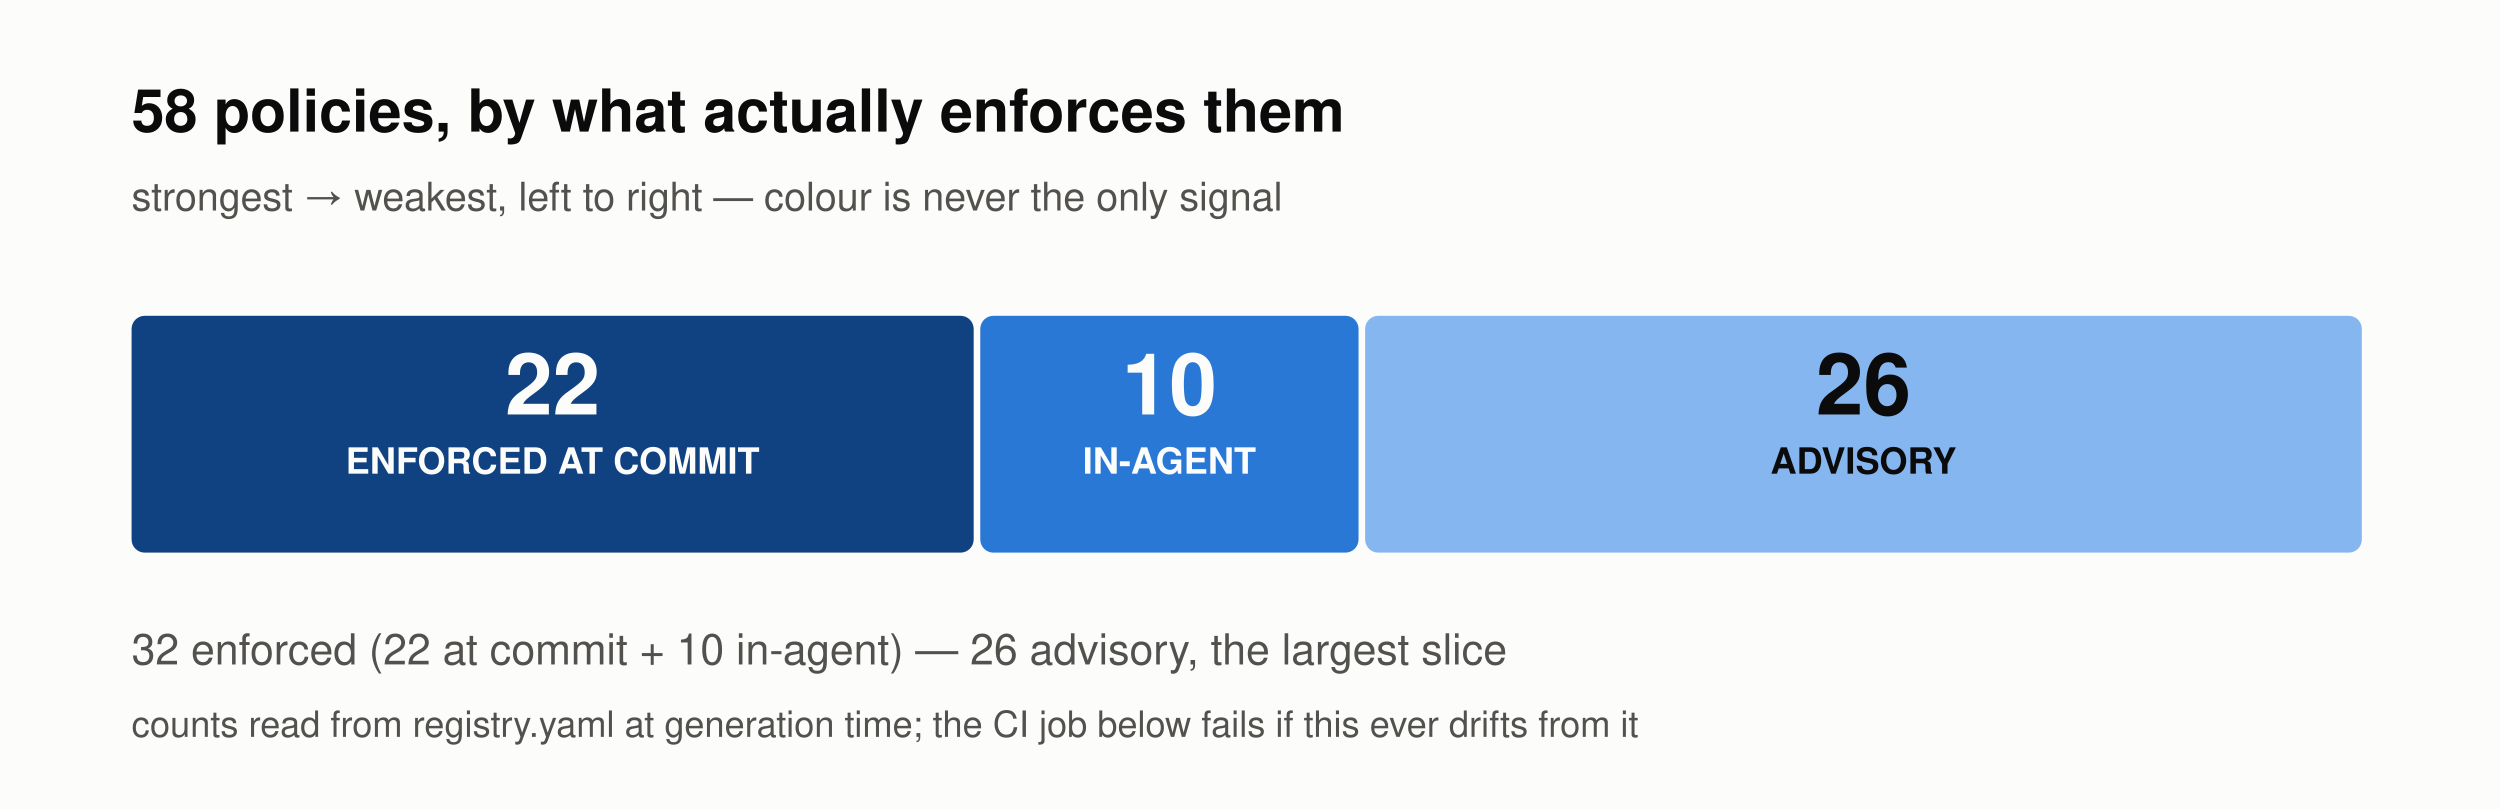
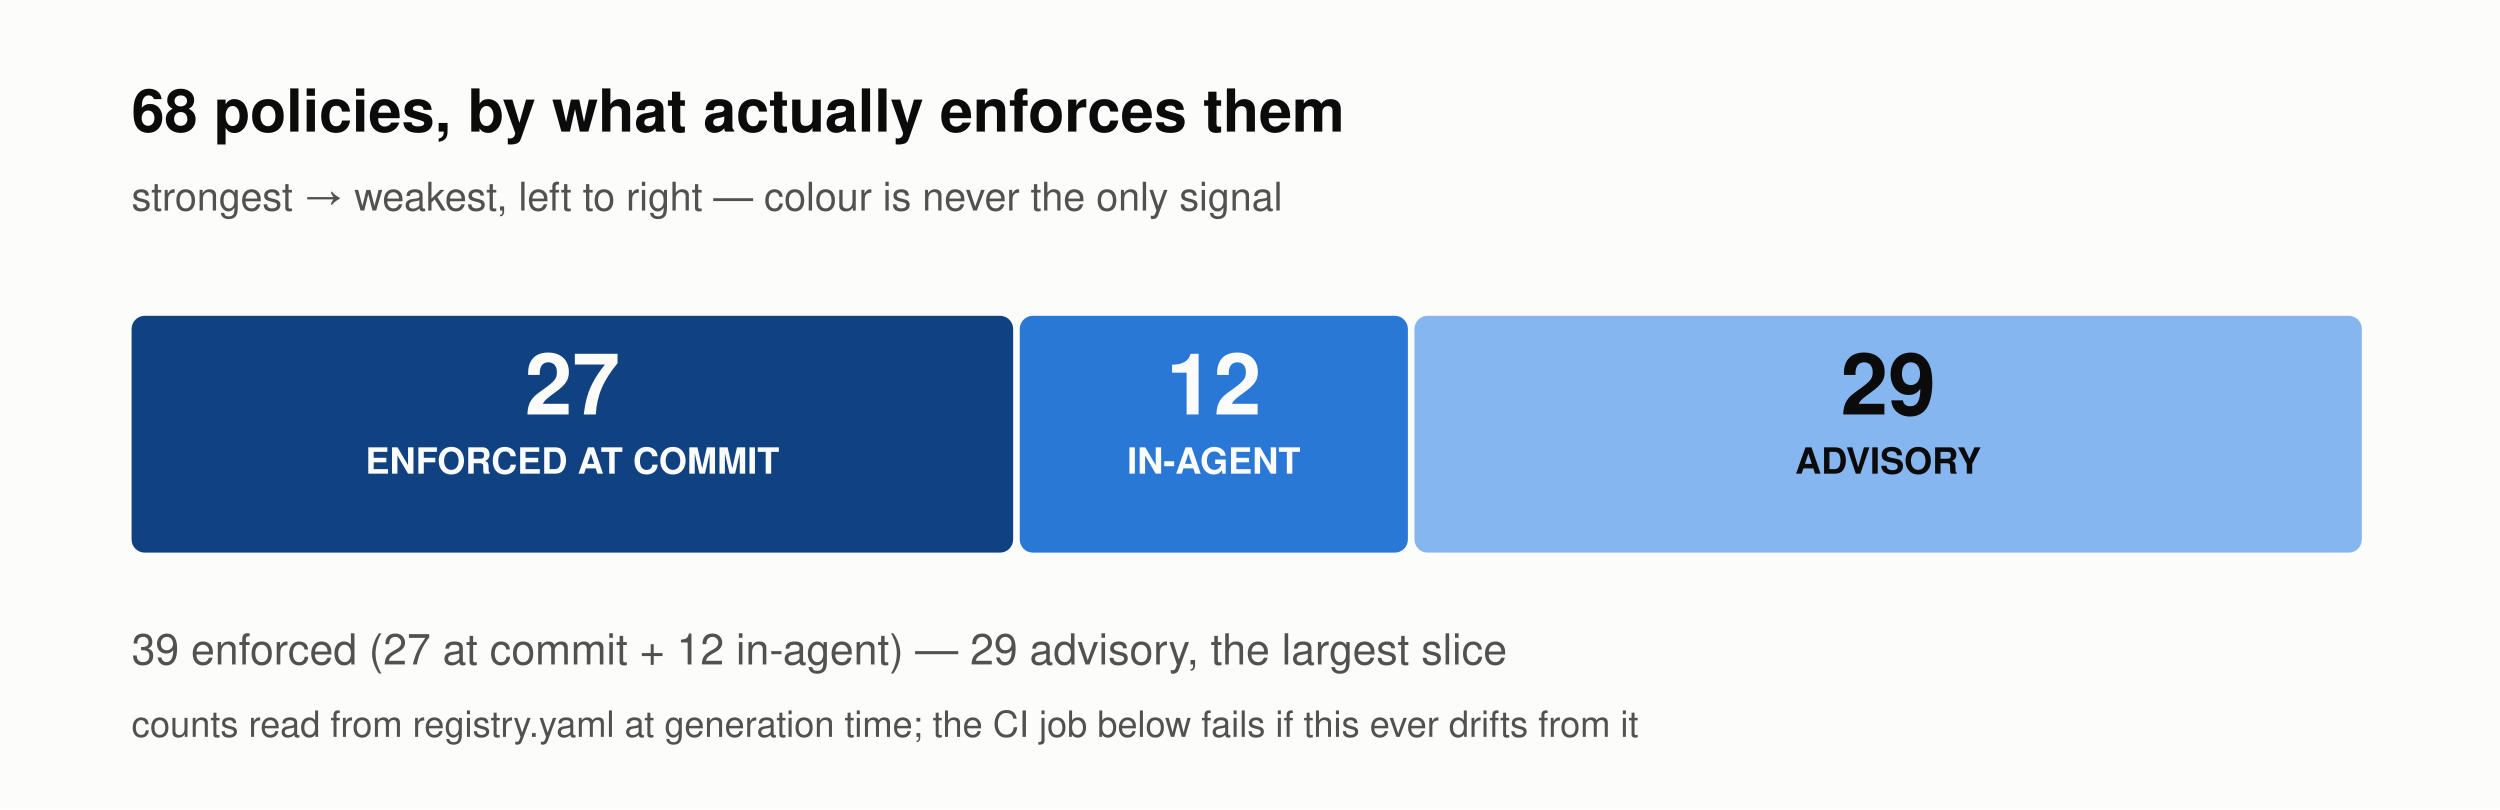
<svg xmlns="http://www.w3.org/2000/svg" width="760" height="246" viewBox="0 0 760 246" role="img" aria-labelledby="t d">
  <rect width="760" height="246" fill="#fcfcfb" />
-   <text x="40" y="40" font-family="-apple-system, BlinkMacSystemFont, 'Segoe UI', Helvetica, Arial, sans-serif" font-size="18" font-weight="600" fill="#0b0b0b" text-anchor="start">58 policies, by what actually enforces them</text>
+   <text x="40" y="40" font-family="-apple-system, BlinkMacSystemFont, 'Segoe UI', Helvetica, Arial, sans-serif" font-size="18" font-weight="600" fill="#0b0b0b" text-anchor="start">68 policies, by what actually enforces them</text>
  <text x="40" y="64" font-family="-apple-system, BlinkMacSystemFont, 'Segoe UI', Helvetica, Arial, sans-serif" font-size="12" font-weight="400" fill="#52514e" text-anchor="start">strongest → weakest, left to right — colour is never the only signal</text>
-   <rect x="40" y="96" width="256" height="72" rx="4" fill="#104281" />
-   <text x="168" y="126" font-family="-apple-system, BlinkMacSystemFont, 'Segoe UI', Helvetica, Arial, sans-serif" font-size="26" font-weight="700" fill="#fcfcfb" text-anchor="middle">22</text>
-   <text x="168" y="144" font-family="-apple-system, BlinkMacSystemFont, 'Segoe UI', Helvetica, Arial, sans-serif" font-size="11" font-weight="600" fill="#fcfcfb" text-anchor="middle">ENFORCED AT COMMIT</text>
-   <rect x="298" y="96" width="115" height="72" rx="4" fill="#2a78d6" />
-   <text x="355.5" y="126" font-family="-apple-system, BlinkMacSystemFont, 'Segoe UI', Helvetica, Arial, sans-serif" font-size="26" font-weight="700" fill="#fcfcfb" text-anchor="middle">10</text>
-   <text x="355.5" y="144" font-family="-apple-system, BlinkMacSystemFont, 'Segoe UI', Helvetica, Arial, sans-serif" font-size="11" font-weight="600" fill="#fcfcfb" text-anchor="middle">IN-AGENT</text>
-   <rect x="415" y="96" width="303" height="72" rx="4" fill="#86b6ef" />
-   <text x="566.5" y="126" font-family="-apple-system, BlinkMacSystemFont, 'Segoe UI', Helvetica, Arial, sans-serif" font-size="26" font-weight="700" fill="#0b0b0b" text-anchor="middle">26</text>
-   <text x="566.5" y="144" font-family="-apple-system, BlinkMacSystemFont, 'Segoe UI', Helvetica, Arial, sans-serif" font-size="11" font-weight="600" fill="#0b0b0b" text-anchor="middle">ADVISORY</text>
-   <text x="40" y="202" font-family="-apple-system, BlinkMacSystemFont, 'Segoe UI', Helvetica, Arial, sans-serif" font-size="13" font-weight="400" fill="#52514e" text-anchor="start">32 enforced (22 at commit + 10 in-agent) — 26 advisory, the largest slice</text>
+   <rect x="40" y="96" width="268" height="72" rx="4" fill="#104281" />
+   <text x="174" y="126" font-family="-apple-system, BlinkMacSystemFont, 'Segoe UI', Helvetica, Arial, sans-serif" font-size="26" font-weight="700" fill="#fcfcfb" text-anchor="middle">27</text>
+   <text x="174" y="144" font-family="-apple-system, BlinkMacSystemFont, 'Segoe UI', Helvetica, Arial, sans-serif" font-size="11" font-weight="600" fill="#fcfcfb" text-anchor="middle">ENFORCED AT COMMIT</text>
+   <rect x="310" y="96" width="118" height="72" rx="4" fill="#2a78d6" />
+   <text x="369" y="126" font-family="-apple-system, BlinkMacSystemFont, 'Segoe UI', Helvetica, Arial, sans-serif" font-size="26" font-weight="700" fill="#fcfcfb" text-anchor="middle">12</text>
+   <text x="369" y="144" font-family="-apple-system, BlinkMacSystemFont, 'Segoe UI', Helvetica, Arial, sans-serif" font-size="11" font-weight="600" fill="#fcfcfb" text-anchor="middle">IN-AGENT</text>
+   <rect x="430" y="96" width="288" height="72" rx="4" fill="#86b6ef" />
+   <text x="574" y="126" font-family="-apple-system, BlinkMacSystemFont, 'Segoe UI', Helvetica, Arial, sans-serif" font-size="26" font-weight="700" fill="#0b0b0b" text-anchor="middle">29</text>
+   <text x="574" y="144" font-family="-apple-system, BlinkMacSystemFont, 'Segoe UI', Helvetica, Arial, sans-serif" font-size="11" font-weight="600" fill="#0b0b0b" text-anchor="middle">ADVISORY</text>
+   <text x="40" y="202" font-family="-apple-system, BlinkMacSystemFont, 'Segoe UI', Helvetica, Arial, sans-serif" font-size="13" font-weight="400" fill="#52514e" text-anchor="start">39 enforced (27 at commit + 12 in-agent) — 29 advisory, the largest slice</text>
  <text x="40" y="224" font-family="-apple-system, BlinkMacSystemFont, 'Segoe UI', Helvetica, Arial, sans-serif" font-size="11" font-weight="400" fill="#52514e" text-anchor="start">counts read from registry.yaml at generation time; the CI job below fails if this ever drifts from it</text>
</svg>
